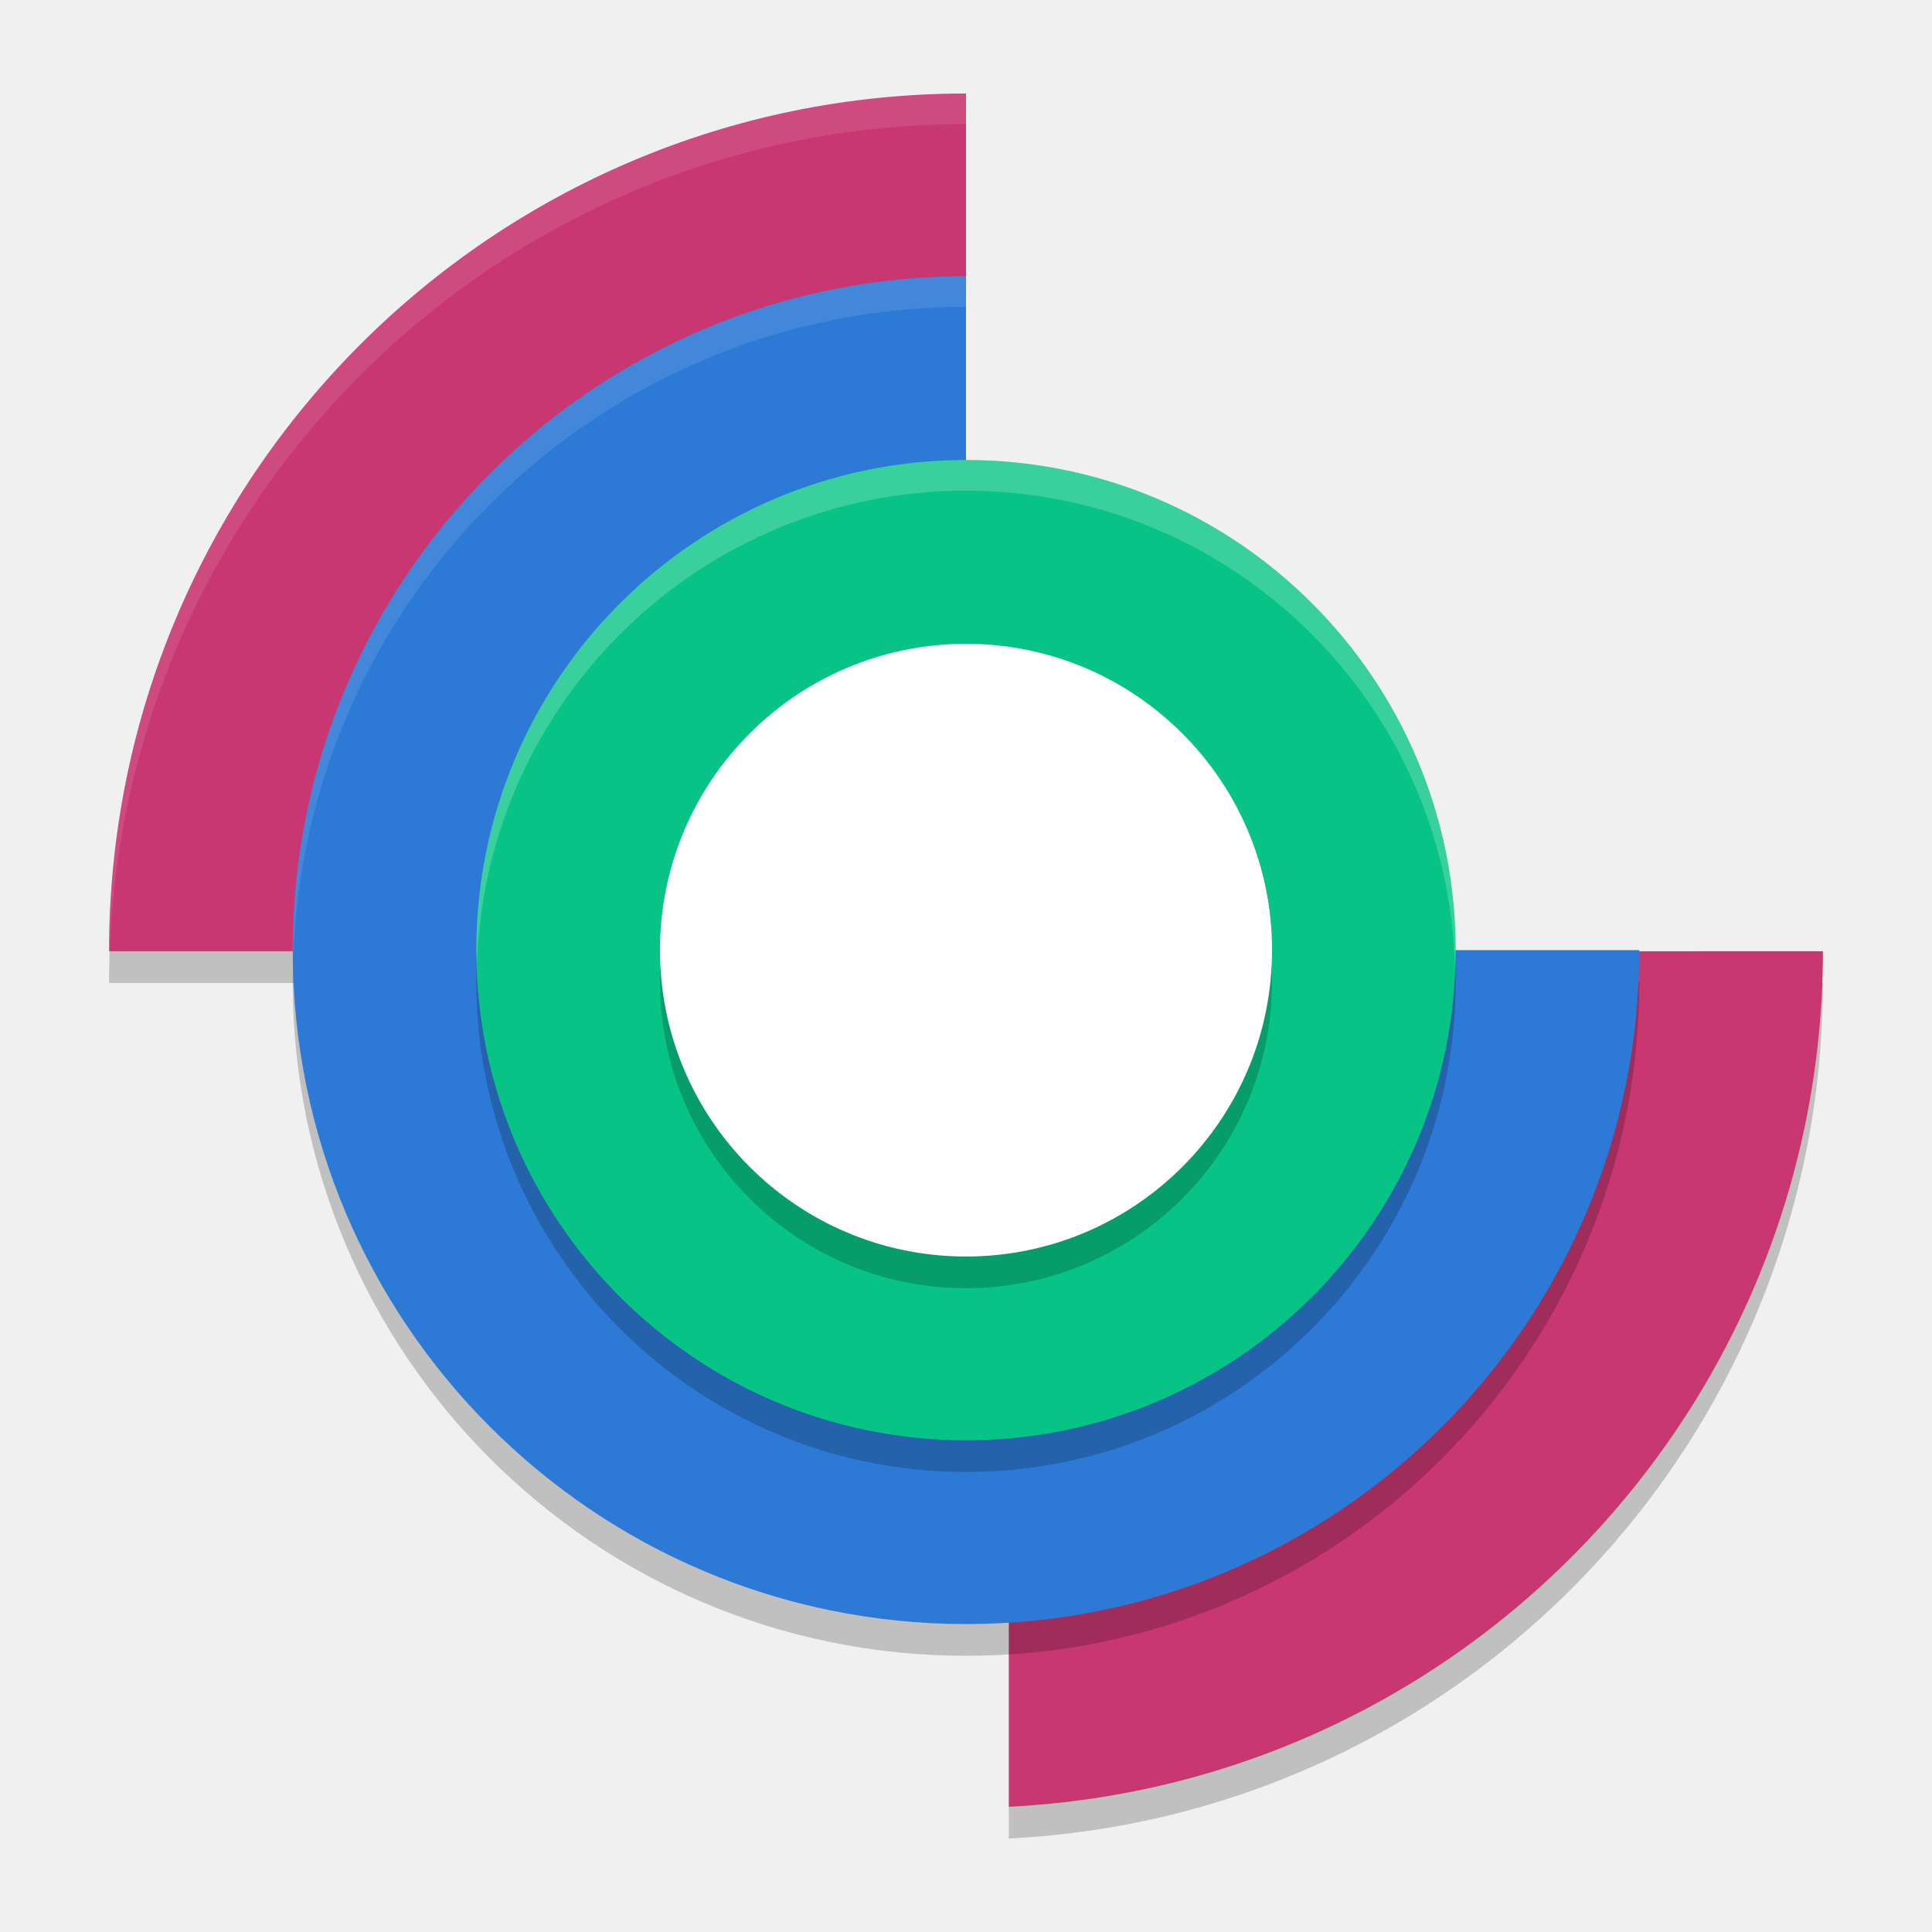
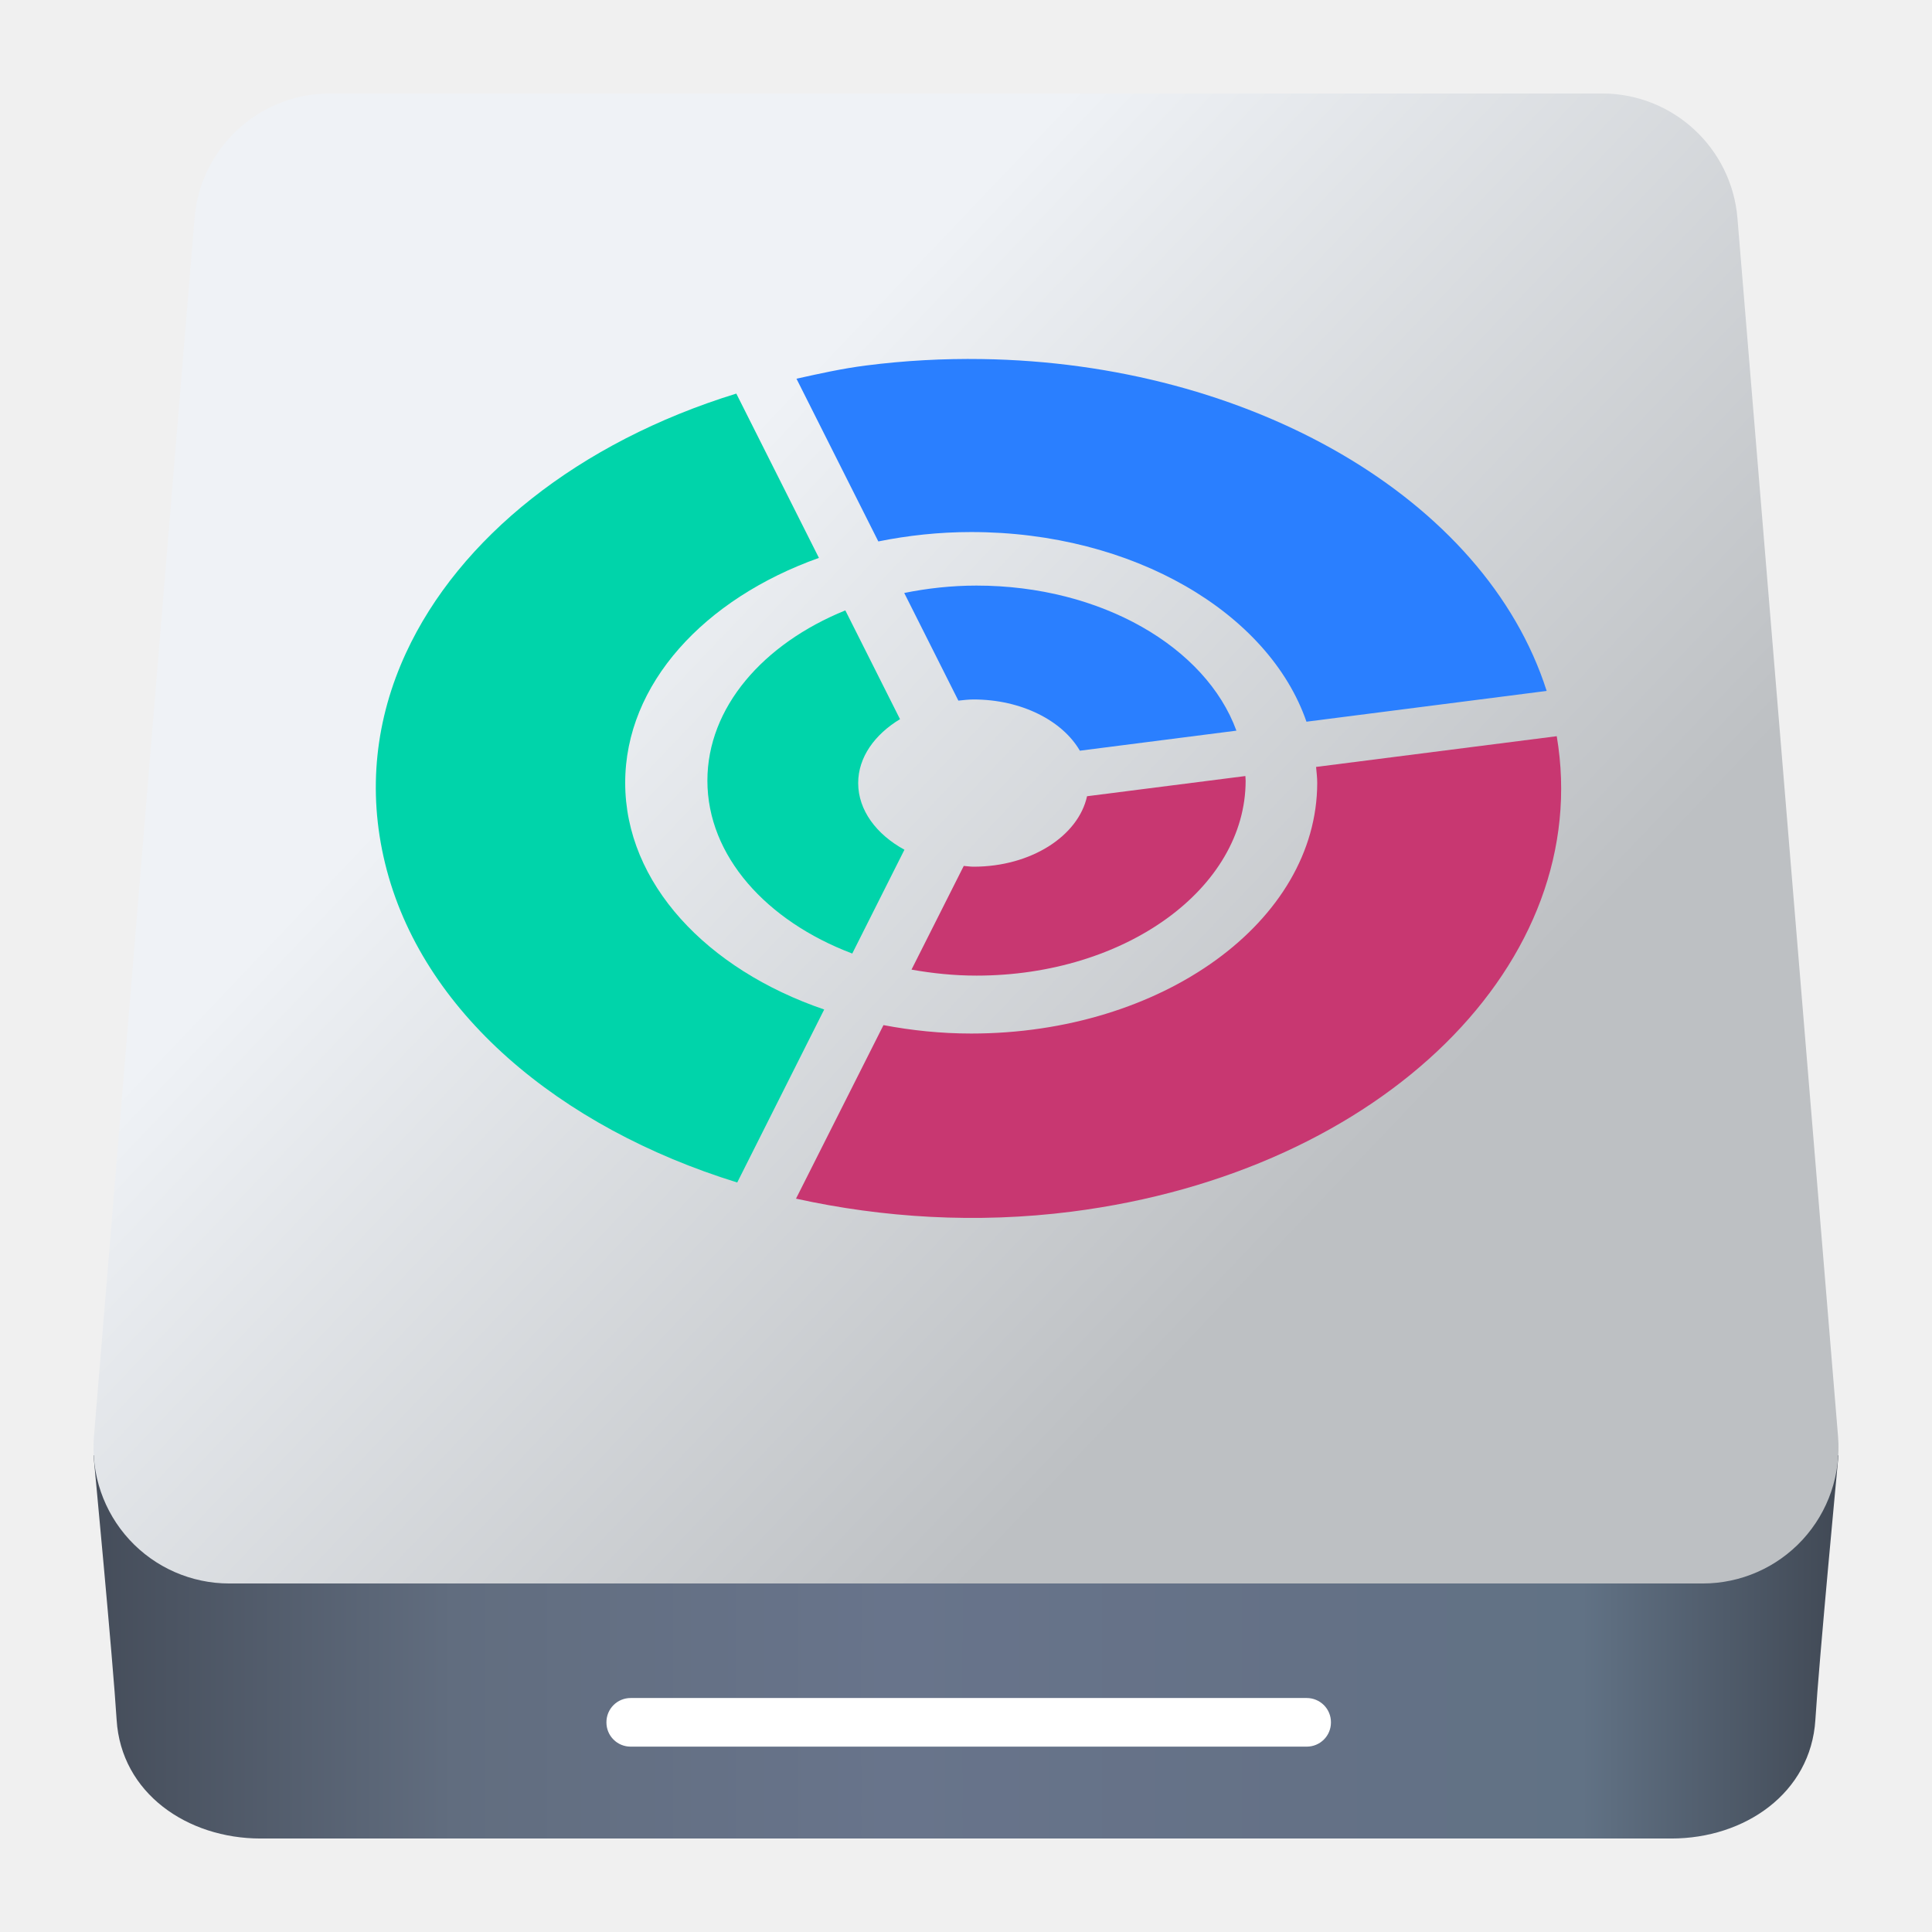
- <svg xmlns="http://www.w3.org/2000/svg" width="62" height="62" version="1" id="svg11">
-   <defs id="defs11" />
-   <g id="g11" transform="translate(-0.5,-1.035156)">
-     <path style="opacity:0.2;stroke-width:0.983" d="M 31.5,5.054 A 27.5,27.526 0 0 0 4,32.579 h 8.25 A 19.25,19.268 0 0 1 31.5,13.311 Z m 19.25,27.526 A 19.25,19.268 0 0 1 32.875,51.796 v 8.239 A 27.5,27.526 0 0 0 59,32.579 Z" id="path1" />
-     <path style="fill:#c83771;stroke-width:0.983" d="M 31.5,4.036 A 27.5,27.526 0 0 0 4,31.561 h 8.25 A 19.25,19.268 0 0 1 31.5,12.293 Z m 19.25,27.526 A 19.25,19.268 0 0 1 32.875,50.778 v 8.239 A 27.5,27.526 0 0 0 59,31.561 Z" id="path2" />
-     <path style="opacity:0.2;stroke-width:0.983" d="m 31.5,10.917 c -11.933,0 -21.607,9.683 -21.607,21.627 0,11.944 9.674,21.627 21.607,21.627 11.933,0 21.607,-9.683 21.607,-21.627 H 45.004 31.5 V 19.027 Z" id="path3" />
-     <path style="fill:#2d7ad6;stroke-width:0.983" d="m 31.5,9.899 c -11.933,0 -21.607,9.683 -21.607,21.627 0,11.944 9.674,21.627 21.607,21.627 11.933,0 21.607,-9.683 21.607,-21.627 H 45.004 31.5 V 18.009 Z" id="path4" />
-     <path style="opacity:0.2;stroke-width:0.983" d="M 31.5,16.815 A 15.714,15.729 0 0 0 15.786,32.544 15.714,15.729 0 0 0 31.5,48.273 15.714,15.729 0 0 0 47.214,32.544 15.714,15.729 0 0 0 31.5,16.815 Z" id="path5" />
-     <path style="fill:#07c486;stroke-width:0.983" d="M 31.5,15.797 A 15.714,15.729 0 0 0 15.786,31.526 15.714,15.729 0 0 0 31.5,47.255 15.714,15.729 0 0 0 47.214,31.526 15.714,15.729 0 0 0 31.5,15.797 Z" id="path6" />
-     <path style="opacity:0.2;stroke-width:0.983" d="m 31.5,22.714 a 9.821,9.831 0 0 1 9.821,9.831 9.821,9.831 0 0 1 -9.821,9.831 9.821,9.831 0 0 1 -9.821,-9.831 9.821,9.831 0 0 1 9.821,-9.831 z" id="path7" />
-     <path style="fill:#ffffff;stroke-width:0.983" d="m 31.5,21.696 a 9.821,9.831 0 0 1 9.821,9.831 9.821,9.831 0 0 1 -9.821,9.831 9.821,9.831 0 0 1 -9.821,-9.831 9.821,9.831 0 0 1 9.821,-9.831 z" id="path8" />
-     <path style="opacity:0.1;fill:#ffffff;stroke-width:0.983" d="M 31.5,4.035 C 16.312,4.035 4,16.359 4,31.561 H 4.025 C 4.543,16.815 16.641,5.018 31.5,5.018 Z" id="path9" />
-     <path style="opacity:0.1;fill:#ffffff;stroke-width:0.983" d="m 31.5,9.899 c -11.933,0 -21.607,9.683 -21.607,21.627 0,0.112 0.011,0.221 0.017,0.332 C 10.255,20.216 19.785,10.882 31.5,10.882 Z" id="path10" />
-     <path style="opacity:0.2;fill:#ffffff;stroke-width:0.983" d="M 31.5,15.797 A 15.714,15.729 0 0 0 15.786,31.526 15.714,15.729 0 0 0 15.807,31.935 15.714,15.729 0 0 1 31.5,16.78 15.714,15.729 0 0 1 47.193,32.091 15.714,15.729 0 0 0 47.214,31.526 15.714,15.729 0 0 0 31.5,15.797 Z" id="path11" />
+ <svg xmlns="http://www.w3.org/2000/svg" xmlns:xlink="http://www.w3.org/1999/xlink" clip-rule="evenodd" fill-rule="evenodd" stroke-linejoin="round" stroke-miterlimit="2" viewBox="0 0 62 62" version="1.1" id="svg25" width="62" height="62">
+   <defs id="defs25">
+     <linearGradient id="linearGradient1">
+       <stop style="stop-color:#454d5a;stop-opacity:1;" offset="0" id="stop20" />
+       <stop style="stop-color:#616d7f;stop-opacity:1;" offset="0.206" id="stop22" />
+       <stop style="stop-color:#68748b;stop-opacity:1;" offset="0.458" id="stop23" />
+       <stop style="stop-color:#647186;stop-opacity:1;" offset="0.698" id="stop24" />
+       <stop style="stop-color:#617285;stop-opacity:1;" offset="0.853" id="stop31" />
+       <stop style="stop-color:#414955;stop-opacity:1;" offset="1" id="stop21" />
+     </linearGradient>
+     <linearGradient id="linearGradient25">
+       <stop style="stop-color:#eff2f6;stop-opacity:1;" offset="0" id="stop25" />
+       <stop style="stop-color:#eff2f6;stop-opacity:1;" offset="0.205" id="stop28" />
+       <stop style="stop-color:#bdc0c3;stop-opacity:1;" offset="0.762" id="stop27" />
+       <stop style="stop-color:#bdc0c3;stop-opacity:1;" offset="1" id="stop26" />
+     </linearGradient>
+     <linearGradient xlink:href="#linearGradient25" id="linearGradient26" x1="14.013" y1="1.314" x2="46.341" y2="32.083" gradientUnits="userSpaceOnUse" />
+     <linearGradient xlink:href="#linearGradient1" id="linearGradient21" x1="1.307" y1="41.704" x2="46.696" y2="41.704" gradientUnits="userSpaceOnUse" />
+   </defs>
+   <linearGradient id="a" x2="1" gradientTransform="matrix(44.2944,-0.186744,0.186744,44.2944,8.71926,1669.51)" gradientUnits="userSpaceOnUse">
+     <stop stop-color="#1a1a1a" offset="0" id="stop1" />
+     <stop stop-color="#2c2c2e" offset=".11" id="stop2" />
+     <stop stop-color="#2b2b2d" offset=".29" id="stop3" />
+     <stop stop-color="#2a2b2d" offset=".51" id="stop4" />
+     <stop stop-color="#2b2b2d" offset=".75" id="stop5" />
+     <stop stop-color="#323232" offset=".9" id="stop6" />
+     <stop stop-color="#171717" offset="1" id="stop7" />
+   </linearGradient>
+   <linearGradient id="b" x2="1" gradientTransform="matrix(-0.00154162,-38.7406,38.7406,-0.00154162,74.9066,40.0528)" gradientUnits="userSpaceOnUse">
+     <stop stop-color="#bbbec4" offset="0" id="stop8" />
+     <stop stop-color="#dcdee1" offset="1" id="stop9" />
+   </linearGradient>
+   <linearGradient id="c" x2="1" gradientTransform="matrix(18.8308,0,0,18.8308,14.6558,853.913)" gradientUnits="userSpaceOnUse">
+     <stop stop-color="#197cf1" offset="0" id="stop10" />
+     <stop stop-color="#20bcfa" offset="1" id="stop11" />
+   </linearGradient>
+   <linearGradient id="d" x2="1" gradientTransform="matrix(0,-3.48937,3.48937,0,183.229,44.9756)" gradientUnits="userSpaceOnUse">
+     <stop stop-color="#040404" stop-opacity=".45" offset="0" id="stop12" />
+     <stop stop-color="#121212" stop-opacity=".41" offset="1" id="stop13" />
+   </linearGradient>
+   <linearGradient id="e" x2="1" gradientTransform="matrix(1.02643,-38.3408,38.3408,1.02643,24.4045,45.136)" gradientUnits="userSpaceOnUse">
+     <stop stop-color="#3ec896" offset="0" id="stop14" />
+     <stop stop-color="#66d9af" offset="1" id="stop15" />
+   </linearGradient>
+   <linearGradient id="f" x2="1" gradientTransform="matrix(0.35388,-32.7354,32.7354,0.35388,17.0967,33.7228)" gradientUnits="userSpaceOnUse">
+     <stop stop-color="#8badea" offset="0" id="stop16" />
+     <stop stop-color="#3b7caf" offset="1" id="stop17" />
+   </linearGradient>
+   <linearGradient id="g" x2="1" gradientTransform="matrix(-0.12473,39.9103,-39.9103,-0.12473,24.7534,0.45801)" gradientUnits="userSpaceOnUse">
+     <stop stop-color="#f8b17e" offset="0" id="stop18" />
+     <stop stop-color="#c6262e" offset="1" id="stop19" />
+   </linearGradient>
+   <g id="g1" transform="matrix(1.233779,0,0,1.234241,1.387451,1.378206)">
+     <path d="M 42.349,46.686 H 5.654 C 3.744,46.686 2.027,45.505 1.909,43.6 1.814,42.054 1.308,36.733 1.307,36.722 h 45.389 c -10e-4,0.011 -0.507,5.332 -0.602,6.878 -0.118,1.905 -1.835,3.086 -3.745,3.086 z" fill-rule="nonzero" id="path19" style="fill:url(#linearGradient21)" />
+     <path d="M 44.067,4.555 C 43.915,2.723 42.385,1.314 40.547,1.314 H 7.456 c -1.838,0 -3.368,1.409 -3.52,3.241 -0.587,7.112 -1.988,24.061 -2.617,31.677 -0.081,0.984 0.253,1.957 0.921,2.683 0.669,0.727 1.611,1.14 2.598,1.14 h 38.327 c 0.987,0 1.929,-0.413 2.598,-1.14 0.668,-0.726 1.002,-1.699 0.921,-2.683 -0.629,-7.616 -2.03,-24.565 -2.617,-31.677 z" id="path20" style="fill:url(#linearGradient26)" />
+     <path d="m 33.494,43.661 c 0,-0.166 -0.066,-0.326 -0.184,-0.444 C 33.192,43.1 33.032,43.033 32.866,43.033 H 15.277 c -0.167,0 -0.327,0.067 -0.444,0.184 -0.118,0.118 -0.184,0.278 -0.184,0.444 v 0.008 c 0,0.167 0.066,0.327 0.184,0.444 0.117,0.118 0.277,0.184 0.444,0.184 h 17.589 c 0.166,0 0.326,-0.066 0.444,-0.184 0.118,-0.117 0.184,-0.277 0.184,-0.444 z" id="path21" style="fill:#ffffff;fill-opacity:1" />
+     <g fill-rule="nonzero" id="g25">
+       <path d="m 39.367,18.025 -6.26,0.799 c 0.012,0.138 0.03,0.274 0.03,0.414 -0.002,3.6 -4.031,6.518 -9,6.518 -0.79,0 -1.552,-0.081 -2.282,-0.219 l -2.275,4.512 c 2.251,0.496 4.694,0.654 7.17,0.338 8.118,-1.036 13.606,-6.512 12.617,-12.362 z m -8.099,1.036 -4.118,0.525 c -0.228,1.036 -1.458,1.832 -2.953,1.832 -0.087,0 -0.169,-0.014 -0.254,-0.02 l -1.359,2.696 c 0.543,0.097 1.107,0.156 1.691,0.156 3.866,0 6.999,-2.268 7,-5.068 0,-0.041 -0.006,-0.081 -0.007,-0.121 z" id="path23" style="fill:#c83771;fill-opacity:1" />
+       <path d="m 18.027,9.117 c -4.105,1.265 -7.211,3.76 -8.591,6.742 -0.79,1.707 -1.008,3.574 -0.545,5.471 0.939,3.856 4.529,6.867 9.16,8.299 l 2.262,-4.498 c -3.055,-1.042 -5.176,-3.285 -5.176,-5.893 -0.001,-2.57 2.056,-4.787 5.039,-5.849 z m 2.836,5.637 c -2.14,0.868 -3.588,2.524 -3.588,4.428 0.001,1.954 1.531,3.648 3.768,4.494 L 22.4,20.977 c -0.726,-0.397 -1.202,-1.023 -1.203,-1.733 0,-0.671 0.429,-1.263 1.088,-1.662 z" id="path24" style="fill:#00d4aa" />
+       <path d="M 24.414,8.219 C 23.422,8.204 22.413,8.257 21.398,8.387 20.771,8.467 20.187,8.599 19.592,8.73 l 2.129,4.231 c 0.769,-0.155 1.578,-0.244 2.416,-0.244 4.213,0 7.74,2.1 8.72,4.931 l 6.248,-0.8 C 37.498,11.823 31.361,8.322 24.414,8.219 Z m -0.139,5.89 c -0.652,0 -1.281,0.071 -1.88,0.192 l 1.408,2.799 c 0.13,-0.013 0.259,-0.03 0.394,-0.03 1.245,0 2.312,0.55 2.766,1.332 l 4.072,-0.521 c -0.793,-2.17 -3.515,-3.772 -6.76,-3.772 z" id="path25" style="fill:#2a7fff" />
+     </g>
  </g>
</svg>
